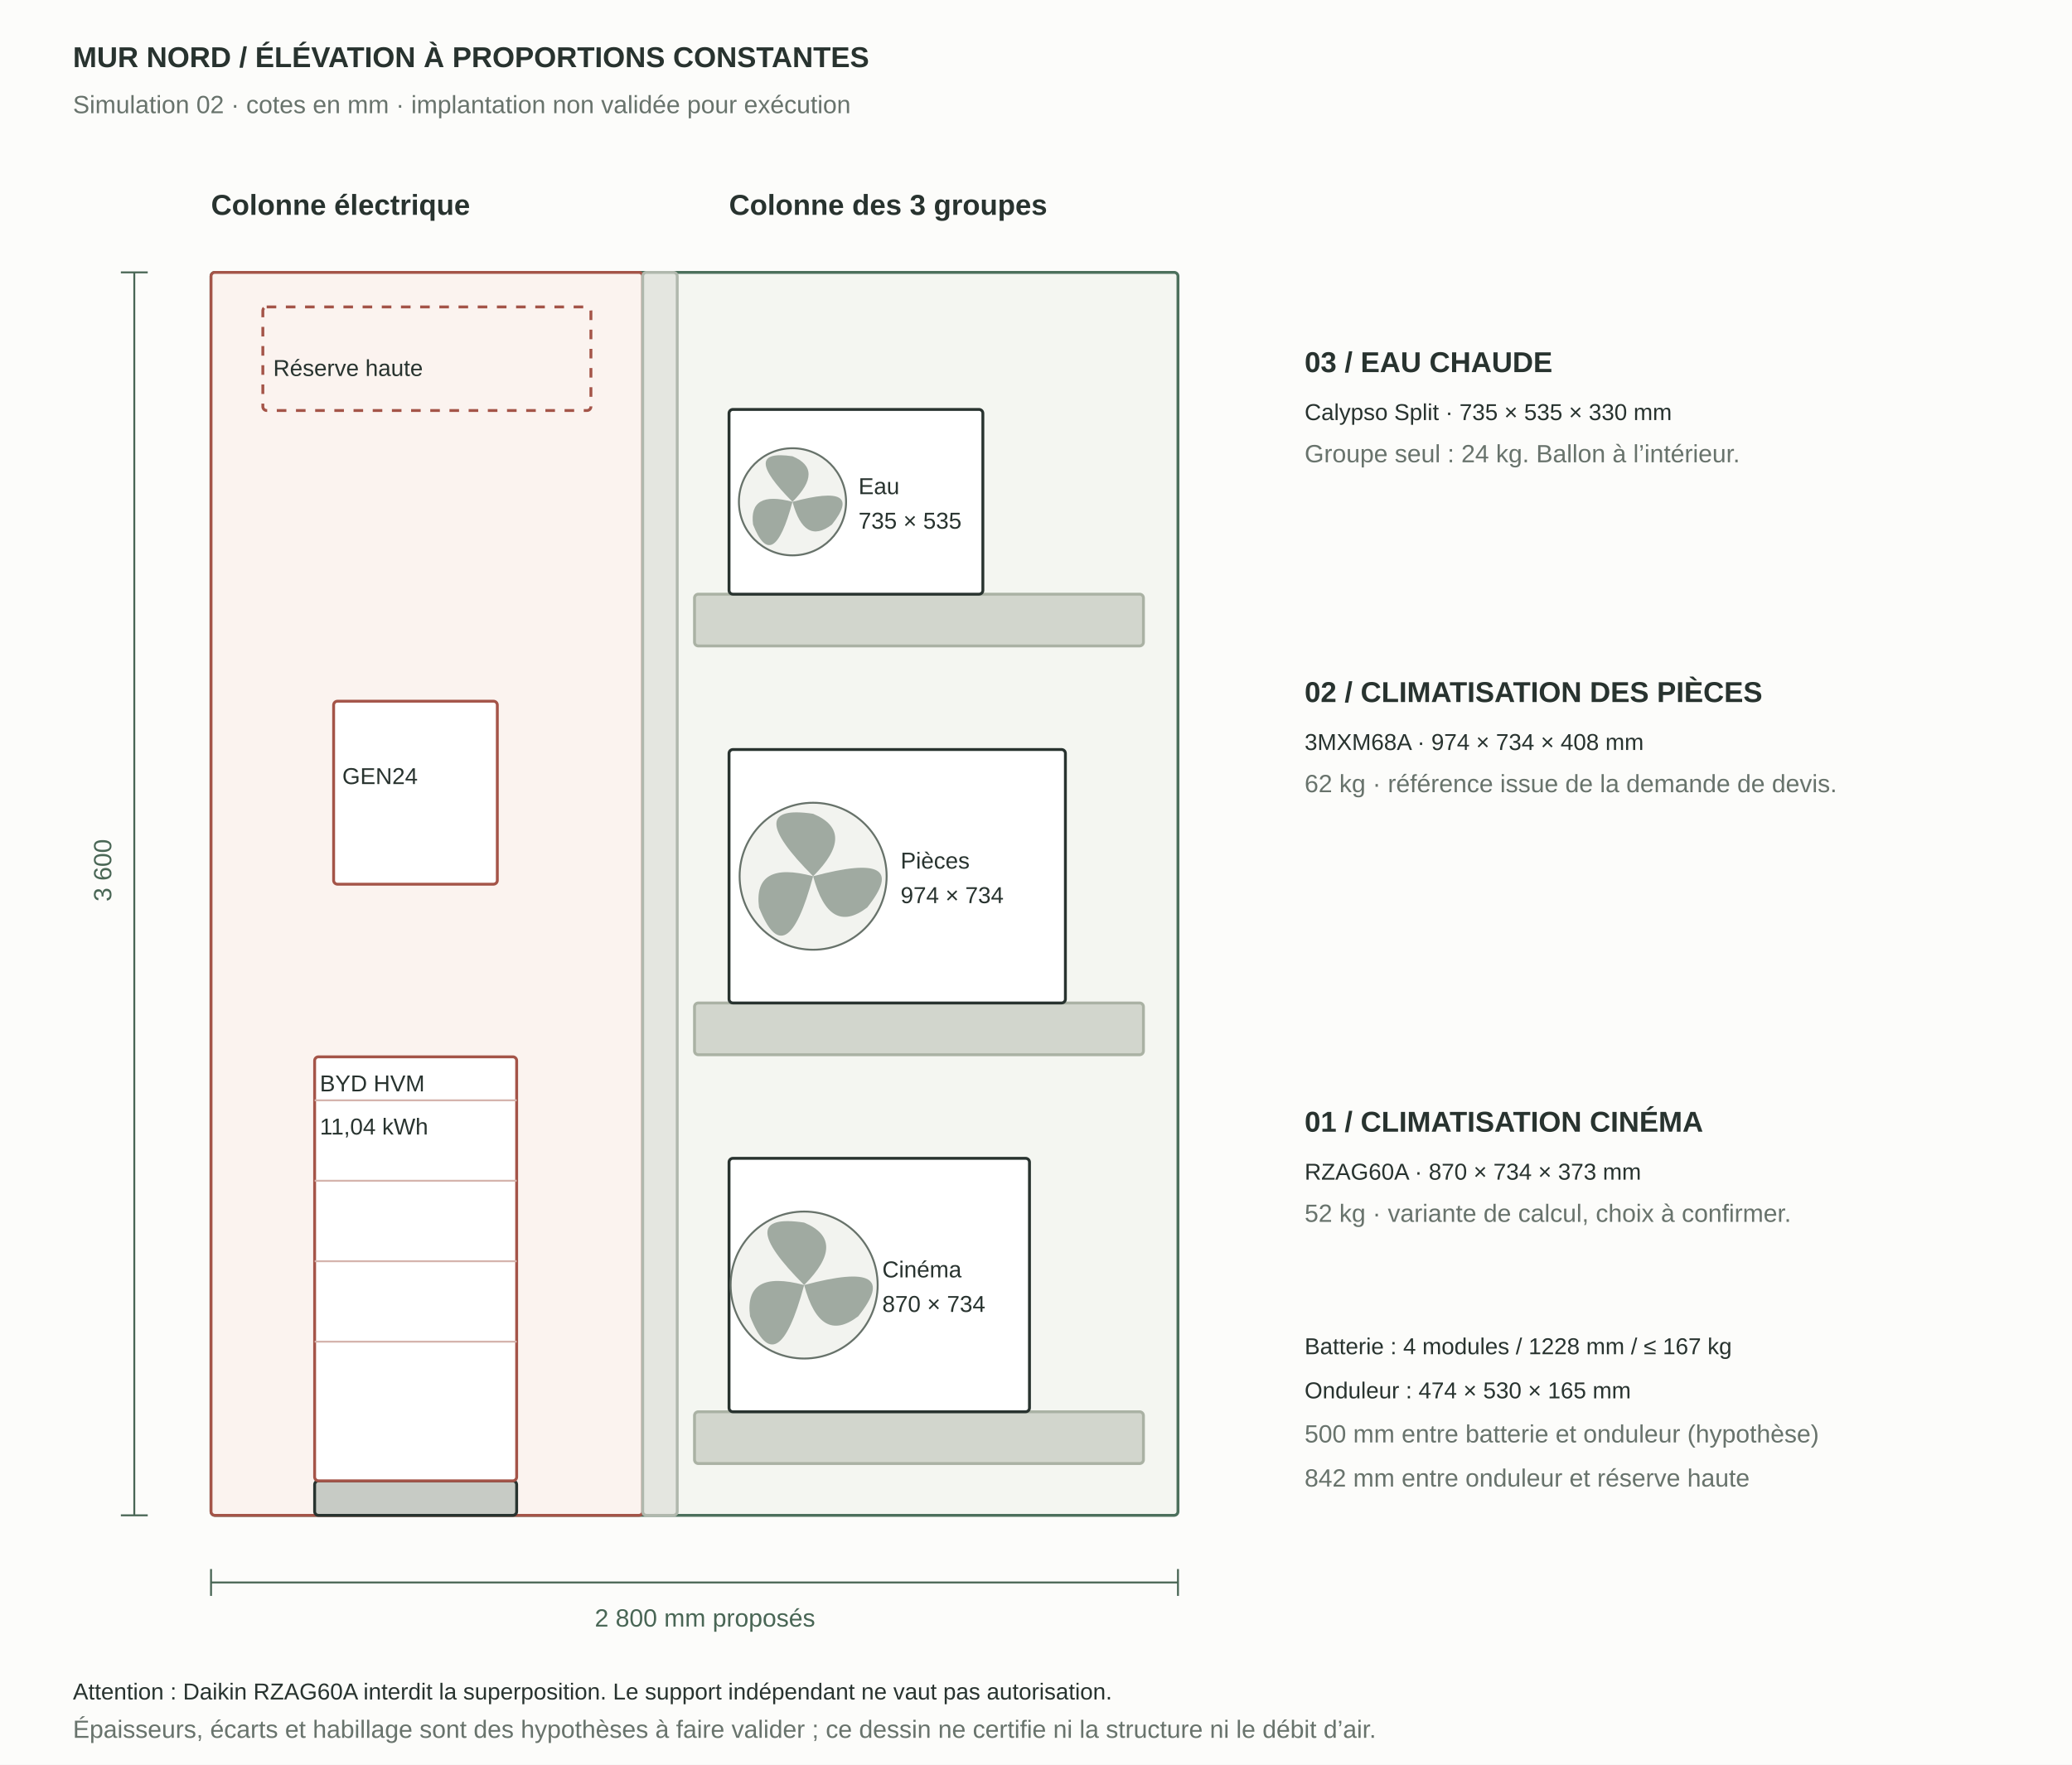
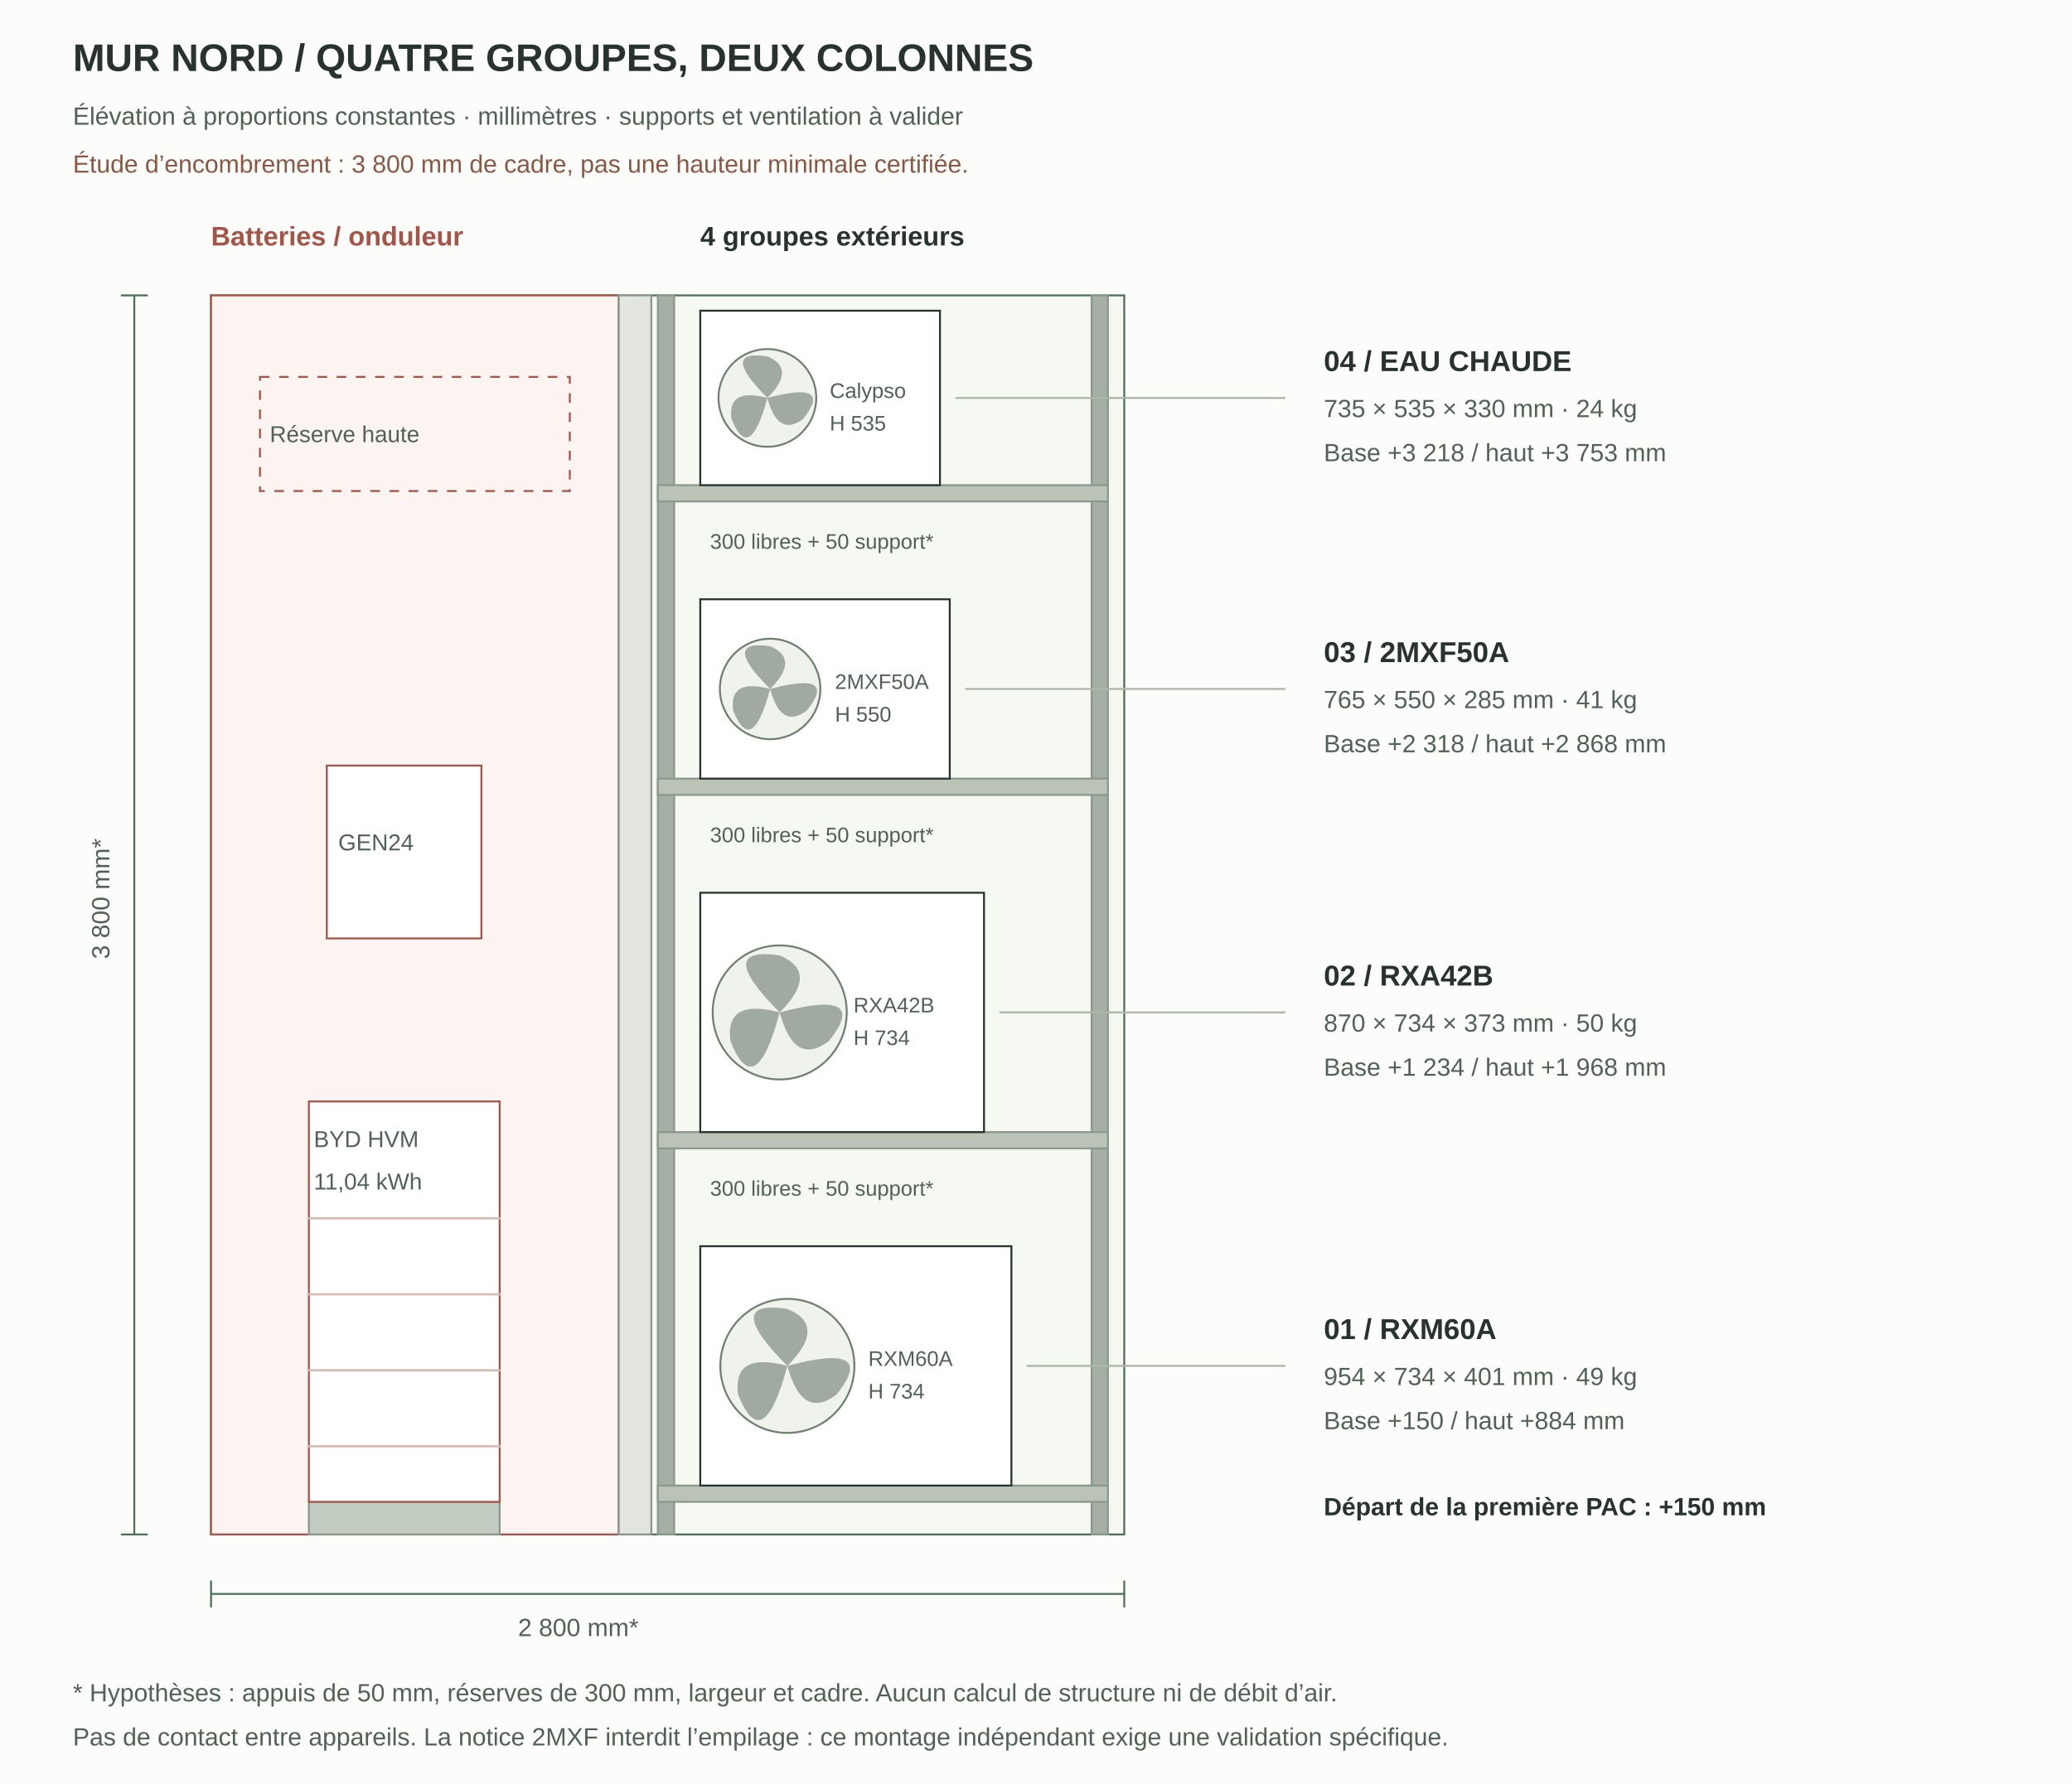
- <svg xmlns="http://www.w3.org/2000/svg" viewBox="0 0 1080 920" role="img">
+ <svg xmlns="http://www.w3.org/2000/svg" viewBox="0 0 1080 930" role="img">
  <rect width="100%" height="100%" fill="#fcfcfa" />
-   <style>text{font-family:Arial,sans-serif;fill:#28332f}.small{font-size:12px}.label{font-size:15px;font-weight:bold}.note{font-size:13px;fill:#68736c}.dim{font-size:13px;fill:#496655}</style>
-   <text x="38" y="35" class="label">MUR NORD / ÉLÉVATION À PROPORTIONS CONSTANTES</text>
-   <text x="38" y="59" class="note">Simulation 02 · cotes en mm · implantation non validée pour exécution</text>
-   <rect x="110.0" y="142.0" width="504.0" height="648.0" rx="2" fill="#f4f6f1" stroke="#4c705c" stroke-width="1.5" />
-   <rect x="110.0" y="142.0" width="225.0" height="648.0" rx="2" fill="#fbf3ef" stroke="#a45448" stroke-width="1.5" />
-   <rect x="335.0" y="142.0" width="18.0" height="648.0" rx="2" fill="#e4e6e0" stroke="#b0b8ad" stroke-width="1.5" />
-   <rect x="164.0" y="772.0" width="105.3" height="18.0" rx="2" fill="#c7cbc5" stroke="#28332f" stroke-width="1.5" />
-   <rect x="164.0" y="550.96" width="105.3" height="221.04" rx="2" fill="#fff" stroke="#a45448" stroke-width="1.5" />
-   <path d="M164.0 699.46h105.3" stroke="#d5b4ad" />
-   <path d="M164.0 657.52h105.3" stroke="#d5b4ad" />
-   <path d="M164.0 615.58h105.3" stroke="#d5b4ad" />
-   <path d="M164.0 573.64h105.3" stroke="#d5b4ad" />
-   <text x="166.7" y="568.96" class="small">BYD HVM</text>
-   <text x="166.7" y="591.46" class="small">11,04 kWh</text>
-   <rect x="173.9" y="365.56" width="85.32" height="95.4" rx="2" fill="#fff" stroke="#a45448" stroke-width="1.5" />
-   <text x="178.4" y="408.76" class="small">GEN24</text>
-   <rect x="137.0" y="160.0" width="171.0" height="54.0" rx="2" fill="none" stroke="#a45448" stroke-width="1.5" stroke-dasharray="5 5" />
-   <text x="142.4" y="196.0" class="small">Réserve haute</text>
-   <rect x="362.0" y="736.0" width="234.0" height="27.0" rx="2" fill="#d2d6cd" stroke="#aab2a4" stroke-width="1.5" />
-   <rect x="362.0" y="522.88" width="234.0" height="27.0" rx="2" fill="#d2d6cd" stroke="#aab2a4" stroke-width="1.5" />
-   <rect x="362.0" y="309.76" width="234.0" height="27.0" rx="2" fill="#d2d6cd" stroke="#aab2a4" stroke-width="1.5" />
-   <rect x="380.0" y="603.88" width="156.6" height="132.12" rx="2" fill="#fff" stroke="#28332f" stroke-width="1.5" />
-   <circle cx="419.15" cy="669.94" r="38.315" fill="#f2f3ef" stroke="#67726a" />
-   <path d="M419.15 669.94q-38.315 -38.315 0 -32.568q22.989 9.579 0 32.568" fill="#a0aaa1" transform="rotate(0 419.15 669.94)" />
-   <path d="M419.15 669.94q-38.315 -38.315 0 -32.568q22.989 9.579 0 32.568" fill="#a0aaa1" transform="rotate(120 419.15 669.94)" />
-   <path d="M419.15 669.94q-38.315 -38.315 0 -32.568q22.989 9.579 0 32.568" fill="#a0aaa1" transform="rotate(240 419.15 669.94)" />
-   <text x="459.866" y="665.94" class="small">Cinéma</text>
-   <text x="459.866" y="683.94" class="small">870 × 734</text>
-   <rect x="380.0" y="390.76" width="175.32" height="132.12" rx="2" fill="#fff" stroke="#28332f" stroke-width="1.5" />
-   <circle cx="423.83" cy="456.82" r="38.315" fill="#f2f3ef" stroke="#67726a" />
-   <path d="M423.83 456.82q-38.315 -38.315 0 -32.568q22.989 9.579 0 32.568" fill="#a0aaa1" transform="rotate(0 423.83 456.82)" />
-   <path d="M423.83 456.82q-38.315 -38.315 0 -32.568q22.989 9.579 0 32.568" fill="#a0aaa1" transform="rotate(120 423.83 456.82)" />
-   <path d="M423.83 456.82q-38.315 -38.315 0 -32.568q22.989 9.579 0 32.568" fill="#a0aaa1" transform="rotate(240 423.83 456.82)" />
-   <text x="469.413" y="452.82" class="small">Pièces</text>
-   <text x="469.413" y="470.82" class="small">974 × 734</text>
-   <rect x="380.0" y="213.46" width="132.3" height="96.3" rx="2" fill="#fff" stroke="#28332f" stroke-width="1.5" />
-   <circle cx="413.075" cy="261.61" r="27.927" fill="#f2f3ef" stroke="#67726a" />
-   <path d="M413.075 261.61q-27.927 -27.927 0 -23.738q16.756 6.982 0 23.738" fill="#a0aaa1" transform="rotate(0 413.075 261.61)" />
-   <path d="M413.075 261.61q-27.927 -27.927 0 -23.738q16.756 6.982 0 23.738" fill="#a0aaa1" transform="rotate(120 413.075 261.61)" />
-   <path d="M413.075 261.61q-27.927 -27.927 0 -23.738q16.756 6.982 0 23.738" fill="#a0aaa1" transform="rotate(240 413.075 261.61)" />
-   <text x="447.473" y="257.61" class="small">Eau</text>
-   <text x="447.473" y="275.61" class="small">735 × 535</text>
-   <path d="M70 790V142.0M63 790h14M63 142.0h14" stroke="#496655" fill="none" />
-   <text x="58" y="470" class="dim" transform="rotate(-90 58 470)">3 600</text>
-   <path d="M110 825H614.0M110 818v14M614.0 818v14" stroke="#496655" />
-   <text x="310" y="848" class="dim">2 800 mm proposés</text>
-   <text x="680" y="194" class="label">03 / EAU CHAUDE</text>
-   <text x="680" y="219" class="small">Calypso Split · 735 × 535 × 330 mm</text>
-   <text x="680" y="241" class="note">Groupe seul : 24 kg. Ballon à l’intérieur.</text>
-   <text x="680" y="366" class="label">02 / CLIMATISATION DES PIÈCES</text>
-   <text x="680" y="391" class="small">3MXM68A · 974 × 734 × 408 mm</text>
-   <text x="680" y="413" class="note">62 kg · référence issue de la demande de devis.</text>
-   <text x="680" y="590" class="label">01 / CLIMATISATION CINÉMA</text>
-   <text x="680" y="615" class="small">RZAG60A · 870 × 734 × 373 mm</text>
-   <text x="680" y="637" class="note">52 kg · variante de calcul, choix à confirmer.</text>
-   <text x="680" y="706" class="small">Batterie : 4 modules / 1228 mm / ≤ 167 kg</text>
-   <text x="680" y="729" class="small">Onduleur : 474 × 530 × 165 mm</text>
-   <text x="680" y="752" class="note">500 mm entre batterie et onduleur (hypothèse)</text>
-   <text x="680" y="775" class="note">842 mm entre onduleur et réserve haute</text>
-   <text x="110" y="112" class="label">Colonne électrique</text>
-   <text x="380" y="112" class="label">Colonne des 3 groupes</text>
-   <text x="38" y="886" class="small">Attention : Daikin RZAG60A interdit la superposition. Le support indépendant ne vaut pas autorisation.</text>
-   <text x="38" y="906" class="note">Épaisseurs, écarts et habillage sont des hypothèses à faire valider ; ce dessin ne certifie ni la structure ni le débit d’air.</text>
+   <g font-family="Arial,sans-serif">
+     <text x="38" y="37" font-size="20" fill="#28332f" font-weight="bold">MUR NORD / QUATRE GROUPES, DEUX COLONNES</text>
+     <text x="38" y="65" font-size="13" fill="#526157" font-weight="normal">Élévation à proportions constantes · millimètres · supports et ventilation à valider</text>
+     <text x="38" y="90" font-size="13" fill="#8b5745" font-weight="normal">Étude d’encombrement : 3 800 mm de cadre, pas une hauteur minimale certifiée.</text>
+     <rect x="110.00" y="154.00" width="476.00" height="646.00" fill="#f6f8f2" stroke="#4c705c" />
+     <rect x="110.00" y="154.00" width="212.50" height="646.00" fill="#fbf4f0" stroke="#a45448" />
+     <rect x="322.50" y="154.00" width="17.00" height="646.00" fill="#e2e6df" stroke="#8b988d" />
+     <rect x="161.00" y="783.00" width="99.45" height="17.00" fill="#c3ccc0" stroke="#8b988d" />
+     <rect x="161.00" y="574.24" width="99.45" height="208.76" fill="white" stroke="#a45448" />
+     <rect x="161.00" y="753.93" width="99.45" height="0.17" fill="#d8bbb3" stroke="#d8bbb3" />
+     <rect x="161.00" y="714.32" width="99.45" height="0.17" fill="#d8bbb3" stroke="#d8bbb3" />
+     <rect x="161.00" y="674.71" width="99.45" height="0.17" fill="#d8bbb3" stroke="#d8bbb3" />
+     <rect x="161.00" y="635.10" width="99.45" height="0.17" fill="#d8bbb3" stroke="#d8bbb3" />
+     <text x="163.55" y="598.04" font-size="12" fill="#526157" font-weight="normal">BYD HVM</text>
+     <text x="163.55" y="620.14" font-size="12" fill="#526157" font-weight="normal">11,04 kWh</text>
+     <rect x="170.35" y="399.14" width="80.58" height="90.10" fill="white" stroke="#a45448" />
+     <text x="176.3" y="443.34" font-size="12" fill="#526157" font-weight="normal">GEN24</text>
+     <rect x="135.50" y="196.50" width="161.50" height="59.50" fill="none" stroke="#a45448" stroke-dasharray="5 5" />
+     <text x="140.6" y="230.5" font-size="12" fill="#526157" font-weight="normal">Réserve haute</text>
+     <rect x="342.90" y="154.00" width="8.50" height="646.00" fill="#a5afa3" stroke="#8b988d" />
+     <rect x="569.00" y="154.00" width="8.50" height="646.00" fill="#a5afa3" stroke="#8b988d" />
+     <rect x="342.90" y="774.50" width="234.60" height="8.50" fill="#bac3b6" stroke="#8b988d" />
+     <rect x="365.00" y="649.72" width="162.18" height="124.78" fill="white" stroke="#28332f" />
+     <circle cx="410.41" cy="712.11" r="34.938" fill="#f0f3ed" stroke="#718071" />
+     <path d="M410.41 712.11q-34.938 -34.938 0 -29.698q20.963 8.735 0 29.698" fill="#a0aaa1" transform="rotate(0 410.4104 712.11)" />
+     <path d="M410.41 712.11q-34.938 -34.938 0 -29.698q20.963 8.735 0 29.698" fill="#a0aaa1" transform="rotate(120 410.4104 712.11)" />
+     <path d="M410.41 712.11q-34.938 -34.938 0 -29.698q20.963 8.735 0 29.698" fill="#a0aaa1" transform="rotate(240 410.4104 712.11)" />
+     <text x="452.577" y="712.11" font-size="11" fill="#526157" font-weight="normal">RXM60A</text>
+     <text x="452.577" y="729.11" font-size="11" fill="#526157" font-weight="normal">H 734</text>
+     <text x="370.1" y="623.37" font-size="11" fill="#526157" font-weight="normal">300 libres + 50 support*</text>
+     <path d="M535.18 712.11H670" stroke="#aab7a7" />
+     <text x="690" y="698.11" font-size="15" fill="#28332f" font-weight="bold">01 / RXM60A</text>
+     <text x="690" y="722.11" font-size="13" fill="#526157" font-weight="normal">954 × 734 × 401 mm · 49 kg</text>
+     <text x="690" y="745.11" font-size="13" fill="#526157" font-weight="normal">Base +150 / haut +884 mm</text>
+     <rect x="342.90" y="590.22" width="234.60" height="8.50" fill="#bac3b6" stroke="#8b988d" />
+     <rect x="365.00" y="465.44" width="147.90" height="124.78" fill="white" stroke="#28332f" />
+     <circle cx="406.412" cy="527.83" r="34.938" fill="#f0f3ed" stroke="#718071" />
+     <path d="M406.412 527.83q-34.938 -34.938 0 -29.698q20.963 8.735 0 29.698" fill="#a0aaa1" transform="rotate(0 406.412 527.83)" />
+     <path d="M406.412 527.83q-34.938 -34.938 0 -29.698q20.963 8.735 0 29.698" fill="#a0aaa1" transform="rotate(120 406.412 527.83)" />
+     <path d="M406.412 527.83q-34.938 -34.938 0 -29.698q20.963 8.735 0 29.698" fill="#a0aaa1" transform="rotate(240 406.412 527.83)" />
+     <text x="444.866" y="527.83" font-size="11" fill="#526157" font-weight="normal">RXA42B</text>
+     <text x="444.866" y="544.83" font-size="11" fill="#526157" font-weight="normal">H 734</text>
+     <text x="370.1" y="439.09" font-size="11" fill="#526157" font-weight="normal">300 libres + 50 support*</text>
+     <path d="M520.9 527.83H670" stroke="#aab7a7" />
+     <text x="690" y="513.83" font-size="15" fill="#28332f" font-weight="bold">02 / RXA42B</text>
+     <text x="690" y="537.83" font-size="13" fill="#526157" font-weight="normal">870 × 734 × 373 mm · 50 kg</text>
+     <text x="690" y="560.83" font-size="13" fill="#526157" font-weight="normal">Base +1 234 / haut +1 968 mm</text>
+     <rect x="342.90" y="405.94" width="234.60" height="8.50" fill="#bac3b6" stroke="#8b988d" />
+     <rect x="365.00" y="312.44" width="130.05" height="93.50" fill="white" stroke="#28332f" />
+     <circle cx="401.414" cy="359.19" r="26.18" fill="#f0f3ed" stroke="#718071" />
+     <path d="M401.414 359.19q-26.18 -26.18 0 -22.253q15.708 6.545 0 22.253" fill="#a0aaa1" transform="rotate(0 401.414 359.19)" />
+     <path d="M401.414 359.19q-26.18 -26.18 0 -22.253q15.708 6.545 0 22.253" fill="#a0aaa1" transform="rotate(120 401.414 359.19)" />
+     <path d="M401.414 359.19q-26.18 -26.18 0 -22.253q15.708 6.545 0 22.253" fill="#a0aaa1" transform="rotate(240 401.414 359.19)" />
+     <text x="435.227" y="359.19" font-size="11" fill="#526157" font-weight="normal">2MXF50A</text>
+     <text x="435.227" y="376.19" font-size="11" fill="#526157" font-weight="normal">H 550</text>
+     <text x="370.1" y="286.09" font-size="11" fill="#526157" font-weight="normal">300 libres + 50 support*</text>
+     <path d="M503.05 359.19H670" stroke="#aab7a7" />
+     <text x="690" y="345.19" font-size="15" fill="#28332f" font-weight="bold">03 / 2MXF50A</text>
+     <text x="690" y="369.19" font-size="13" fill="#526157" font-weight="normal">765 × 550 × 285 mm · 41 kg</text>
+     <text x="690" y="392.19" font-size="13" fill="#526157" font-weight="normal">Base +2 318 / haut +2 868 mm</text>
+     <rect x="342.90" y="252.94" width="234.60" height="8.50" fill="#bac3b6" stroke="#8b988d" />
+     <rect x="365.00" y="161.99" width="124.95" height="90.95" fill="white" stroke="#28332f" />
+     <circle cx="399.986" cy="207.465" r="25.466" fill="#f0f3ed" stroke="#718071" />
+     <path d="M399.986 207.465q-25.466 -25.466 0 -21.646q15.28 6.367 0 21.646" fill="#a0aaa1" transform="rotate(0 399.986 207.465)" />
+     <path d="M399.986 207.465q-25.466 -25.466 0 -21.646q15.28 6.367 0 21.646" fill="#a0aaa1" transform="rotate(120 399.986 207.465)" />
+     <path d="M399.986 207.465q-25.466 -25.466 0 -21.646q15.28 6.367 0 21.646" fill="#a0aaa1" transform="rotate(240 399.986 207.465)" />
+     <text x="432.473" y="207.465" font-size="11" fill="#526157" font-weight="normal">Calypso</text>
+     <text x="432.473" y="224.465" font-size="11" fill="#526157" font-weight="normal">H 535</text>
+     <path d="M497.95 207.465H670" stroke="#aab7a7" />
+     <text x="690" y="193.465" font-size="15" fill="#28332f" font-weight="bold">04 / EAU CHAUDE</text>
+     <text x="690" y="217.465" font-size="13" fill="#526157" font-weight="normal">735 × 535 × 330 mm · 24 kg</text>
+     <text x="690" y="240.465" font-size="13" fill="#526157" font-weight="normal">Base +3 218 / haut +3 753 mm</text>
+     <path d="M70 800V154.0M63 800h14M63 154.0h14" stroke="#4c705c" />
+     <text transform="rotate(-90 57 500)" x="57" y="500" font-size="13" fill="#526157" font-weight="normal">3 800 mm*</text>
+     <path d="M110 831H586.0M110 824v14M586.0 824v14" stroke="#4c705c" />
+     <text x="270" y="853" font-size="13" fill="#526157" font-weight="normal">2 800 mm*</text>
+     <text x="690" y="790" font-size="13" fill="#28332f" font-weight="bold">Départ de la première PAC : +150 mm</text>
+     <text x="110" y="128" font-size="14" fill="#a45448" font-weight="bold">Batteries / onduleur</text>
+     <text x="365" y="128" font-size="14" fill="#28332f" font-weight="bold">4 groupes extérieurs</text>
+     <text x="38" y="887" font-size="13" fill="#526157" font-weight="normal">* Hypothèses : appuis de 50 mm, réserves de 300 mm, largeur et cadre. Aucun calcul de structure ni de débit d’air.</text>
+     <text x="38" y="910" font-size="13" fill="#526157" font-weight="normal">Pas de contact entre appareils. La notice 2MXF interdit l’empilage : ce montage indépendant exige une validation spécifique.</text>
+   </g>
</svg>
